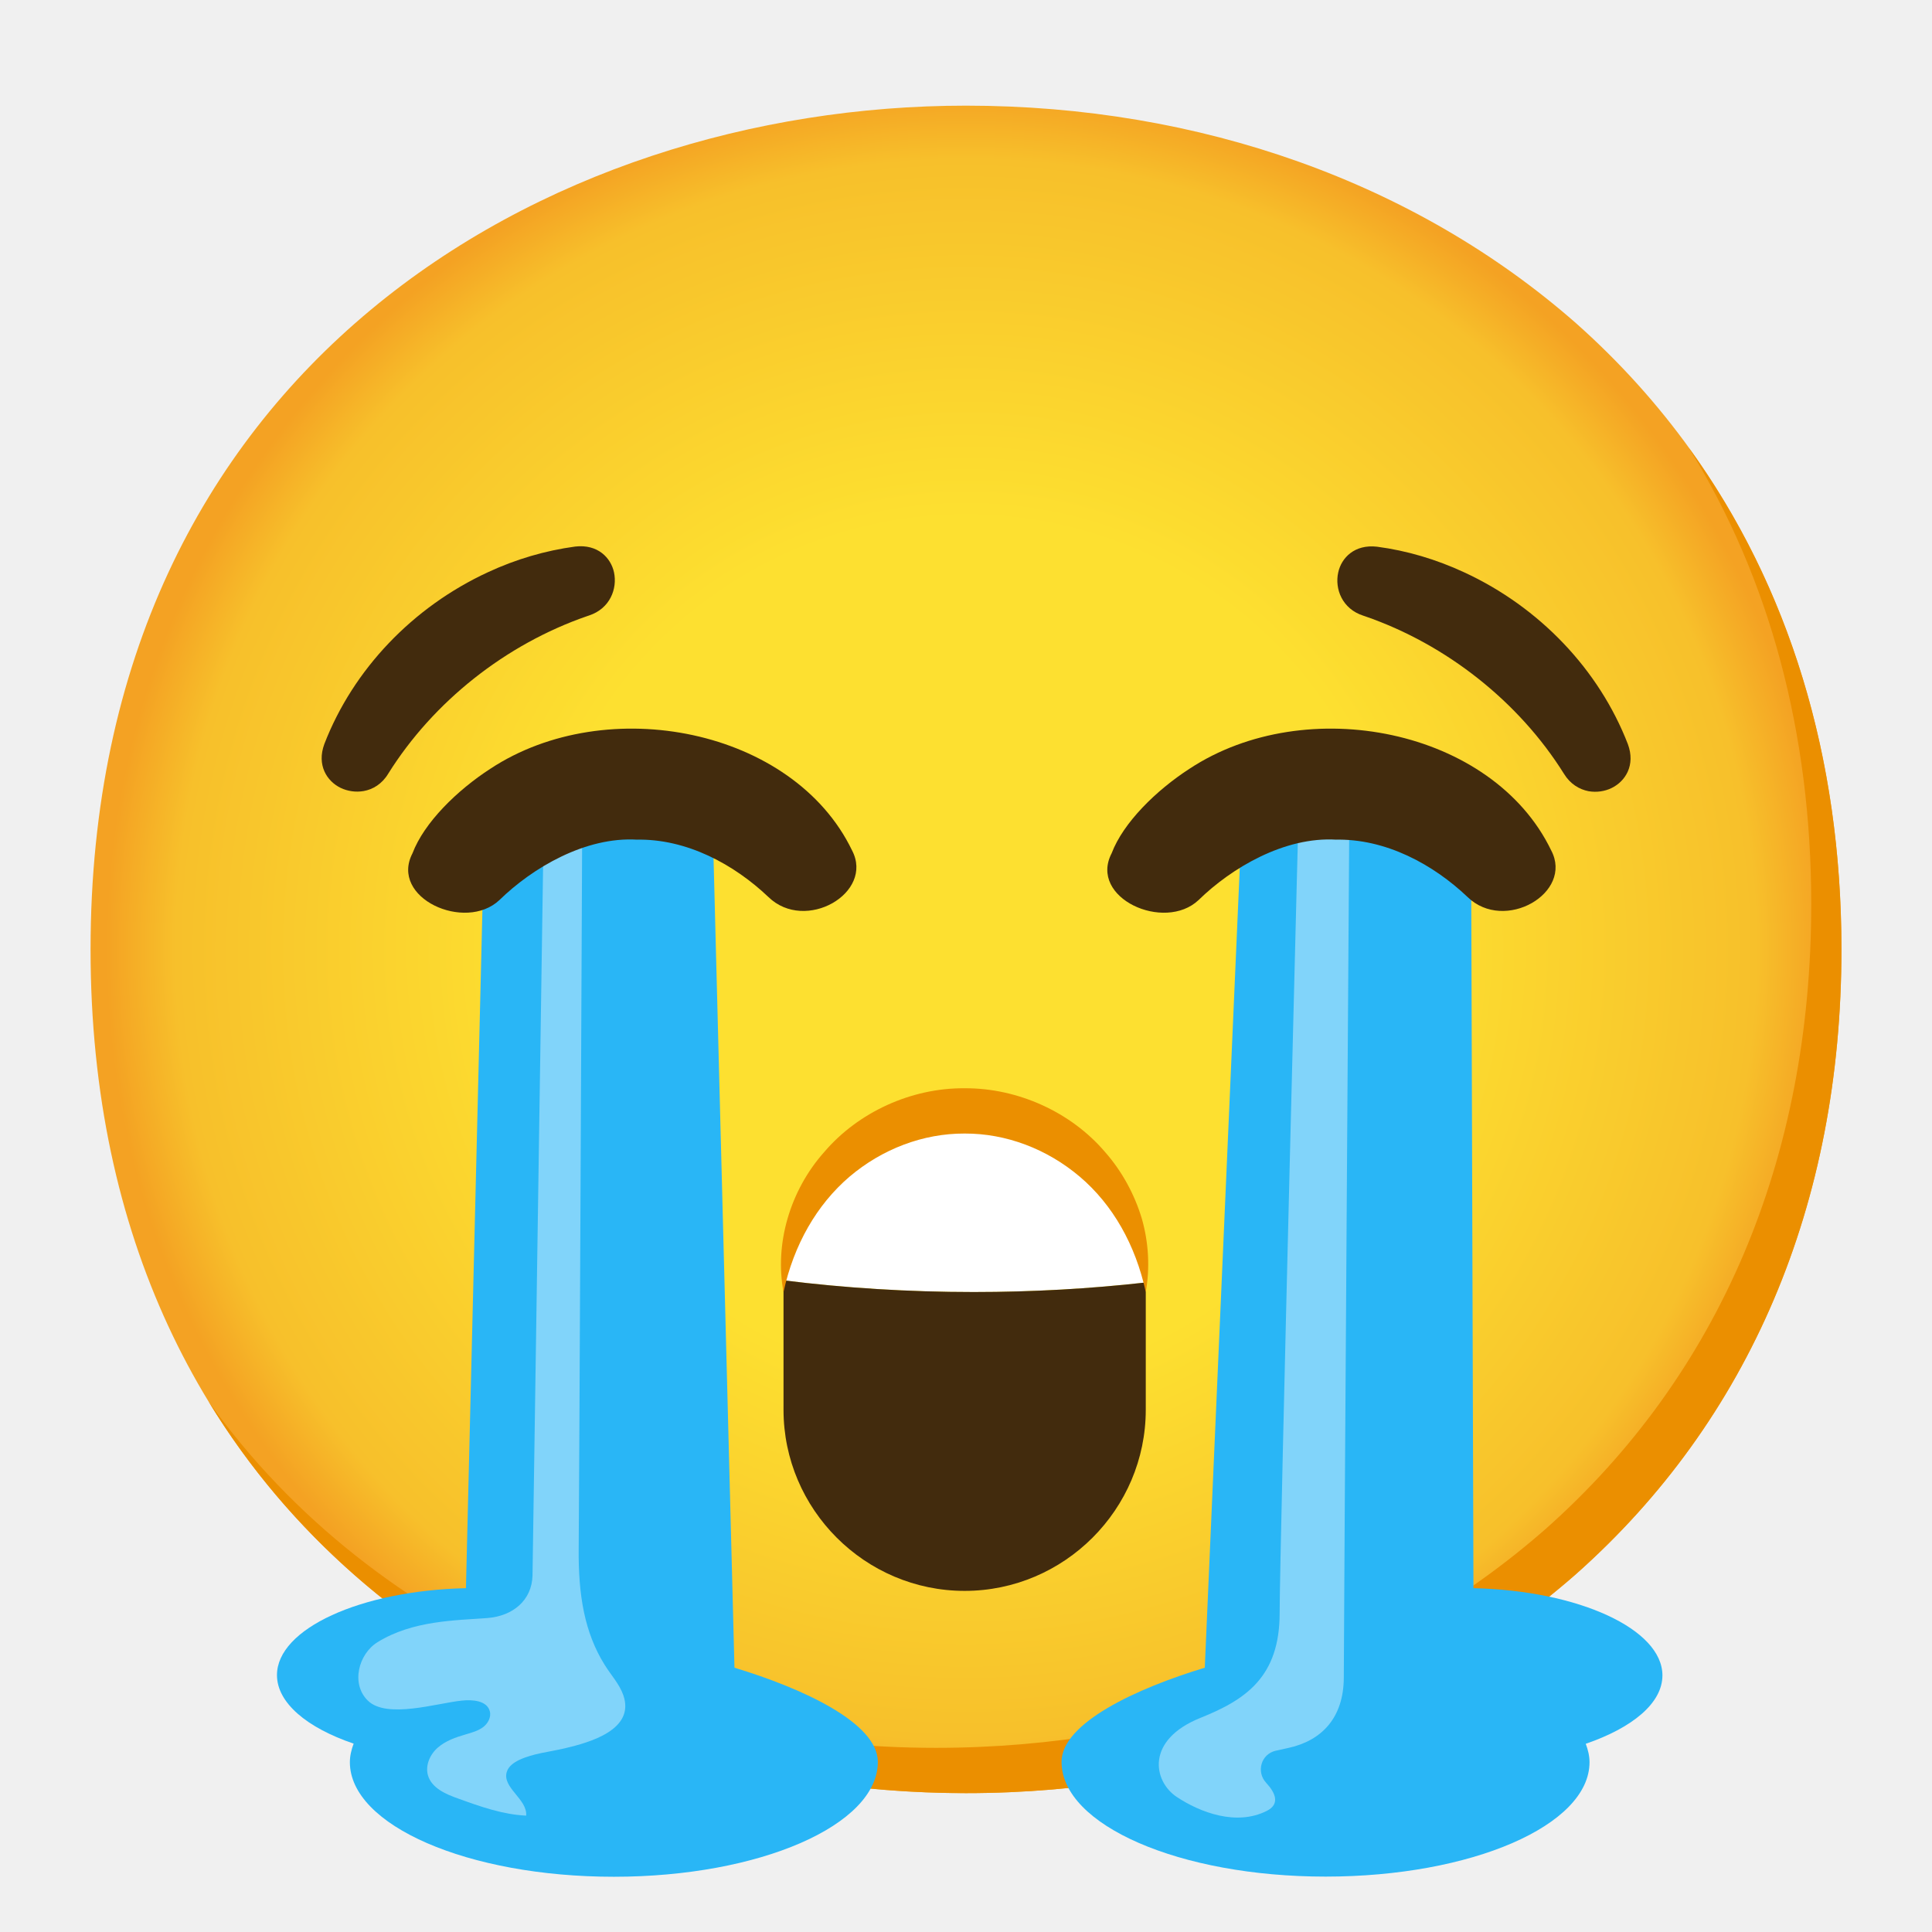
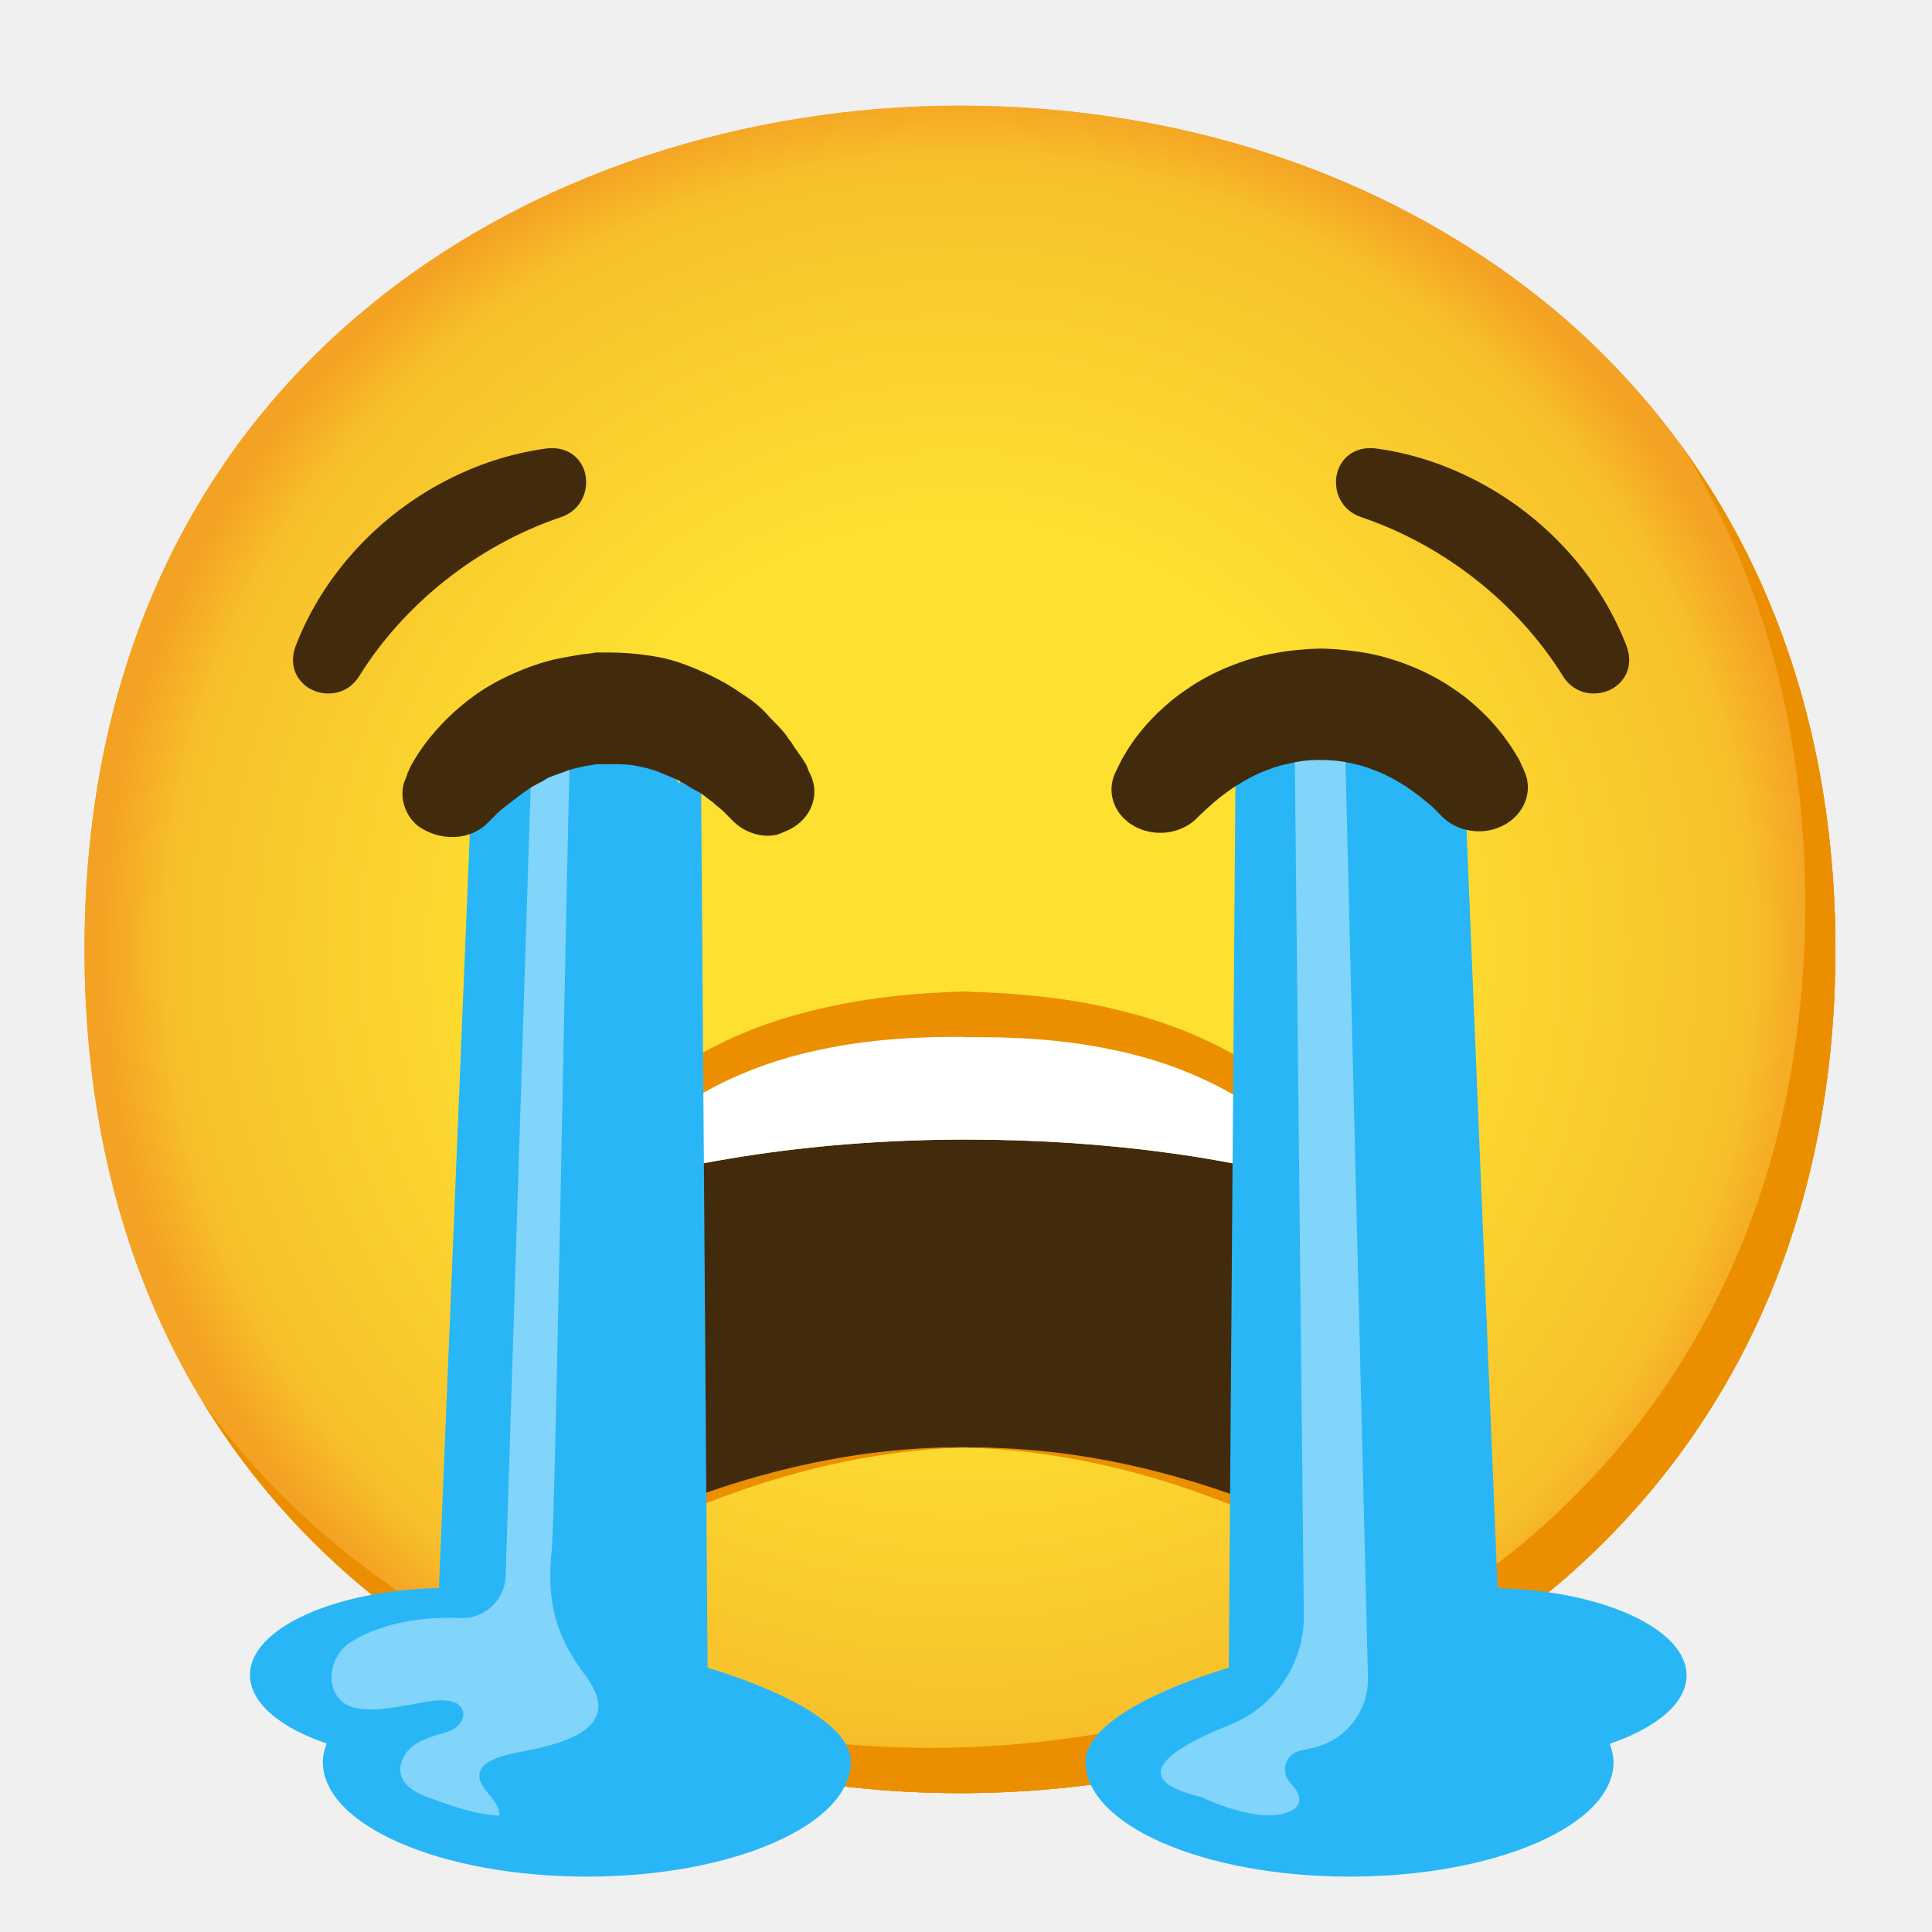
<svg xmlns="http://www.w3.org/2000/svg" version="1.1" id="Layer_1" x="0px" y="0px" viewBox="0 0 128 128" style="enable-background:new 0 0 128 128;" xml:space="preserve">
-   <radialGradient id="face_00000003076793980022243030000014261271687353967245_" cx="64" cy="3168.9" r="56.96" gradientTransform="matrix(1 0 0 1 0 -3106)" gradientUnits="userSpaceOnUse">
+   <radialGradient id="face_1_" cx="63.6" cy="-2088.9" r="56.96" gradientTransform="matrix(1 0 0 -1 0 -2026)" gradientUnits="userSpaceOnUse">
    <stop offset="0.5" style="stop-color:#FDE030" />
    <stop offset="0.919" style="stop-color:#F7C02B" />
    <stop offset="1" style="stop-color:#F4A223" />
  </radialGradient>
-   <path id="face" style="fill:url(#face_00000003076793980022243030000014261271687353967245_);" d="M64,118.8  c-27.9,0-58-17.5-58-55.9S36.1,7,64,7c15.5,0,29.8,5.1,40.4,14.4C115.9,31.6,122,46,122,62.9s-6.1,31.2-17.6,41.4  C93.8,113.6,79.4,118.8,64,118.8z" />
-   <path style="fill:#EB8F00;" d="M111.89,29.67c5.33,8.6,8.11,18.84,8.11,30.23c0,16.9-6.1,31.2-17.6,41.4  c-10.6,9.3-25,14.5-40.4,14.5c-18.06,0-37.04-7.35-48.18-22.94C24.58,110.52,44.81,118.8,64,118.8c15.4,0,29.8-5.2,40.4-14.5  C115.9,94.1,122,79.8,122,62.9C122,50.16,118.53,38.84,111.89,29.67z" />
-   <g>
-     <path id="left-eyebrow" style="fill:#422B0D;" d="M24.09,52.41c-0.52,0.09-1.06,0.01-1.52-0.21c-0.91-0.44-1.6-1.51-1.08-2.91   c1.91-4.94,5.86-9.08,10.84-11.38c1.85-0.86,3.79-1.43,5.78-1.7c1.49-0.17,2.36,0.74,2.57,1.71c0.23,1.08-0.26,2.4-1.66,2.86   l-0.12,0.04c-5.39,1.86-10.2,5.67-13.18,10.44C25.31,51.94,24.71,52.3,24.09,52.41z" />
-     <path id="left-eyebrow-2" style="fill:#422B0D;" d="M103.62,51.27c-2.98-4.77-7.79-8.58-13.18-10.44l-0.12-0.04   c-1.4-0.45-1.9-1.78-1.66-2.86c0.21-0.98,1.09-1.88,2.57-1.71c1.98,0.26,3.93,0.84,5.78,1.7c4.98,2.3,8.93,6.44,10.84,11.38   c0.52,1.4-0.17,2.47-1.08,2.91c-0.45,0.22-0.99,0.3-1.52,0.21C104.63,52.3,104.03,51.94,103.62,51.27z" />
+   <path id="face_126_" style="fill:url(#face_1_);" d="M63.6,118.8c-27.9,0-58-17.5-58-55.9S35.7,7,63.6,7c15.5,0,29.8,5.1,40.4,14.4  c11.5,10.2,17.6,24.6,17.6,41.5s-6.1,31.2-17.6,41.4C93.4,113.6,79,118.8,63.6,118.8z" />
+   <path style="fill:#EB8F00;" d="M111.49,29.67c5.33,8.6,8.11,18.84,8.11,30.23c0,16.9-6.1,31.2-17.6,41.4  c-10.6,9.3-25,14.5-40.4,14.5c-18.06,0-37.04-7.35-48.18-22.94c10.76,17.66,30.99,25.94,50.18,25.94c15.4,0,29.8-5.2,40.4-14.5  c11.5-10.2,17.6-24.5,17.6-41.4C121.6,50.16,118.13,38.84,111.49,29.67z" />
+   <g id="prop_24_">
+     <g>
+       <g>
+         <path style="fill:#5F7AFF;" d="M38.53,48C38.58,48,38.55,48,38.53,48L38.53,48z" />
+       </g>
+     </g>
+     <g>
+       <g>
+         <path style="fill:#5F7AFF;" d="M95.86,48C95.9,48,95.88,48,95.86,48L95.86,48z" />
+       </g>
+     </g>
+   </g>
+   <radialGradient id="face_2_" cx="63.6" cy="-2088.9" r="56.96" gradientTransform="matrix(1 0 0 -1 0 -2026)" gradientUnits="userSpaceOnUse">
+     <stop offset="0.5" style="stop-color:#FDE030" />
+     <stop offset="0.919" style="stop-color:#F7C02B" />
+     <stop offset="1" style="stop-color:#F4A223" />
+   </radialGradient>
+   <path id="face_125_" style="fill:url(#face_2_);" d="M63.6,118.8c-27.9,0-58-17.5-58-55.9S35.7,7,63.6,7c15.5,0,29.8,5.1,40.4,14.4  c11.5,10.2,17.6,24.6,17.6,41.5s-6.1,31.2-17.6,41.4C93.4,113.6,79,118.8,63.6,118.8z" />
+   <g id="mouth_85_">
+     <path style="fill:#422B0D;" d="M89.74,79.1c-7.32-2.35-16.21-3.6-25.74-3.6c-9.68,0-18.63,1.37-26.07,3.75   c-2.82,4.67-4.53,10.08-4.53,15.85c0,4.9,4.9,7.8,9.2,5.8c5.4-2.5,13.3-5,21.4-5s16.1,2.5,21.4,5c4.3,2,9.2-0.9,9.2-5.8   C94.6,89.27,92.73,83.8,89.74,79.1z" />
+     <path style="fill:#FFFFFF;" d="M89.74,79.1C83.7,69.6,73.09,67.2,64,67.2c-9.88,0-20.3,2.47-26.07,12.05   C45.37,76.87,54.32,75.5,64,75.5C73.52,75.5,82.42,76.75,89.74,79.1z" />
  </g>
  <g>
-     <path style="fill:#29B6F6;" d="M110.14,111c0-3.07-5.55-5.62-12.52-5.78l-0.15-47.55c-0.21-0.16-7.98-4.63-8.07-4.62   c-0.07-0.01-6.84,1.02-7.12,1.19l-2.46,56.25c-4.53,1.37-9.49,3.67-9.49,6.24c0,4.19,7.83,7.6,17.49,7.6   c9.66,0,17.49-3.39,17.49-7.58c0-0.42-0.1-0.82-0.25-1.22C108.15,114.47,110.14,112.84,110.14,111z" />
-     <path style="fill:#81D4FA;" d="M84.78,106.87c0,4.21-2.22,5.73-5.24,6.94c-3.67,1.47-3.13,4.21-1.58,5.24s3.95,1.94,5.96,0.93   c0.9-0.45,0.59-1.19-0.03-1.86c-0.68-0.73-0.34-1.91,0.63-2.13l0.86-0.19c2.18-0.48,3.65-1.99,3.65-4.68s0.39-60.63,0.39-60.63   l-3.29-0.27C86.12,50.22,84.78,102.65,84.78,106.87z" />
-     <path style="fill:#422B0D;" d="M97.23,59.43c-2.25-2.14-5.41-3.89-8.8-3.8h0.11c-3.44-0.21-6.95,1.87-9.13,4   c-2.27,2.14-7.3-0.14-5.76-3.1c0.77-2.03,2.95-4.17,5.16-5.6c7.73-5.09,20.08-2.64,23.96,5.41   C104.26,59.16,99.68,61.81,97.23,59.43C97.23,59.43,97.23,59.43,97.23,59.43z" />
+     <path style="fill:#EB8F00;" d="M63.94,65.7c3.5,0.09,7.03,0.41,10.46,1.3c3.44,0.84,6.78,2.28,9.71,4.34   c2.9,2.11,5.34,4.85,7.01,7.97c1.7,3.07,2.94,6.4,3.56,9.85c0.32,1.72,0.49,3.47,0.49,5.22c0.03,0.84-0.05,1.83-0.3,2.72   c-0.26,0.9-0.72,1.73-1.31,2.45c-1.18,1.45-2.98,2.31-4.81,2.44c-0.91,0.05-1.83-0.07-2.69-0.35c-0.87-0.32-1.6-0.71-2.38-1.05   c-6.2-2.74-12.91-4.52-19.74-4.68c6.84-0.09,13.66,1.44,20.04,3.99c0.8,0.31,1.6,0.7,2.34,0.94c0.77,0.22,1.58,0.29,2.36,0.22   c1.57-0.17,3.07-0.97,4.01-2.21c0.47-0.62,0.83-1.32,1.01-2.07c0.18-0.77,0.22-1.5,0.17-2.36c-0.07-1.67-0.29-3.33-0.65-4.95   c-0.71-3.25-2-6.37-3.71-9.21c-1.68-2.85-3.98-5.23-6.67-7.05c-2.73-1.77-5.81-2.98-9.03-3.64c-3.21-0.7-6.54-0.89-9.87-0.85V65.7z   " />
  </g>
  <g>
-     <path style="fill:#29B6F6;" d="M48.66,110.49l-1.45-56.13c-0.49-0.22-4.8-0.48-5.6-0.84c-0.8-0.33-3.5-0.42-3.69-0.39   c-0.4,0.1-5.86,4.29-5.89,4.32l-1.16,47.77c-6.98,0.16-12.52,2.69-12.52,5.76c0,1.84,1.99,3.49,5.08,4.54   c-0.15,0.4-0.25,0.81-0.25,1.23c0,4.19,7.83,7.59,17.49,7.59s17.49-3.42,17.49-7.61C58.16,114.15,53.19,111.86,48.66,110.49z" />
-     <path style="fill:#81D4FA;" d="M36.03,54.14l-0.75,50.26c-0.05,1.61-1.28,2.67-3,2.8c-2.08,0.16-4.93,0.15-7.27,1.6   c-1.26,0.78-1.78,2.77-0.63,3.88c1.26,1.21,4.56,0.16,6.21-0.01c0.72-0.08,1.67,0,1.86,0.7c0.11,0.4-0.13,0.83-0.46,1.07   s-0.74,0.35-1.14,0.47c-0.66,0.19-1.32,0.42-1.84,0.87s-0.84,1.17-0.66,1.83c0.24,0.85,1.18,1.26,2.01,1.55   c1.46,0.53,2.95,1.06,4.5,1.13c0.09-1.1-1.62-1.86-1.28-2.91c0.12-0.37,0.47-0.61,0.82-0.78c0.94-0.44,2.01-0.53,3.02-0.77   c1.66-0.39,4.66-1.23,3.88-3.51c-0.26-0.75-0.82-1.34-1.24-2.02c-1.33-2.13-1.75-4.61-1.72-7.7c0.03-2.35,0.24-49.6,0.24-49.6   S36.13,54.02,36.03,54.14L36.03,54.14z" />
+     <path style="fill:#EB8F00;" d="M64.19,68.7c-3.32-0.04-6.66,0.15-9.87,0.85c-3.22,0.66-6.3,1.87-9.03,3.64   c-2.69,1.82-4.99,4.2-6.67,7.05c-1.72,2.84-3,5.95-3.71,9.21c-0.36,1.63-0.59,3.28-0.65,4.95c-0.06,0.86-0.01,1.59,0.17,2.36   c0.19,0.75,0.55,1.45,1.01,2.07c0.94,1.24,2.44,2.04,4.01,2.21c0.79,0.07,1.59,0,2.36-0.22c0.74-0.24,1.54-0.62,2.34-0.94   c6.37-2.55,13.2-4.08,20.04-3.99c-6.84,0.16-13.55,1.94-19.74,4.68c-0.78,0.34-1.51,0.73-2.38,1.05c-0.86,0.28-1.78,0.4-2.69,0.35   c-1.82-0.12-3.62-0.99-4.81-2.44c-0.59-0.72-1.05-1.55-1.31-2.45c-0.25-0.88-0.33-1.87-0.3-2.72c0.01-1.75,0.18-3.49,0.49-5.22   c0.63-3.45,1.86-6.78,3.56-9.85c1.68-3.11,4.12-5.86,7.01-7.97c2.93-2.06,6.27-3.51,9.71-4.34c3.44-0.88,6.97-1.21,10.46-1.3V68.7z   " />
  </g>
-   <path style="fill:#422B0D;" d="M50.91,59.43c-2.25-2.14-5.41-3.89-8.8-3.8h0.11c-3.44-0.21-6.95,1.87-9.13,4  c-2.27,2.14-7.3-0.14-5.76-3.1c0.77-2.03,2.95-4.17,5.16-5.6c7.73-5.09,20.08-2.64,23.96,5.41C57.93,59.16,53.36,61.81,50.91,59.43  L50.91,59.43z" />
+   <path style="fill:#EB8F00;" d="M111.49,29.67c5.33,8.6,8.11,18.84,8.11,30.23c0,16.9-6.1,31.2-17.6,41.4  c-10.6,9.3-25,14.5-40.4,14.5c-18.06,0-37.04-7.35-48.18-22.94c10.76,17.66,30.99,25.94,50.18,25.94c15.4,0,29.8-5.2,40.4-14.5  c11.5-10.2,17.6-24.5,17.6-41.4C121.6,50.16,118.13,38.84,111.49,29.67z" />
+   <g id="prop_23_">
+     <g>
+       <g>
+         <path style="fill:#5F7AFF;" d="M36.53,48C36.58,48,36.55,48,36.53,48L36.53,48z" />
+       </g>
+     </g>
+     <g>
+       <g>
+         <path style="fill:#5F7AFF;" d="M93.86,48C93.9,48,93.88,48,93.86,48L93.86,48z" />
+       </g>
+     </g>
+   </g>
+   <path id="left-eyebrow_6_" style="fill:#422B0D;" d="M22.19,45.91c-0.52,0.09-1.06,0.01-1.52-0.21c-0.91-0.44-1.6-1.51-1.08-2.91  c1.91-4.94,5.86-9.08,10.84-11.38c1.85-0.86,3.79-1.43,5.78-1.7c1.49-0.17,2.36,0.74,2.57,1.71c0.23,1.08-0.26,2.4-1.66,2.86  L37,34.32c-5.39,1.86-10.2,5.67-13.18,10.44C23.41,45.44,22.81,45.8,22.19,45.91z" />
+   <path id="left-eyebrow_5_" style="fill:#422B0D;" d="M103.53,44.76c-2.98-4.77-7.79-8.58-13.18-10.44l-0.12-0.04  c-1.4-0.45-1.9-1.78-1.66-2.86c0.21-0.98,1.09-1.88,2.57-1.71c1.98,0.26,3.93,0.84,5.78,1.7c4.98,2.3,8.93,6.44,10.84,11.38  c0.52,1.4-0.17,2.47-1.08,2.91c-0.45,0.22-0.99,0.3-1.52,0.21C104.54,45.8,103.94,45.44,103.53,44.76z" />
  <g>
-     <g id="mouth">
-       <path style="fill:#FFFFFF;" d="M64.51,85.6c3.92,0,7.73-0.22,11.37-0.63C75.55,78.66,70.3,73.6,63.91,73.6    c-6.34,0-11.56,4.99-11.96,11.23C55.96,85.33,60.17,85.6,64.51,85.6z" />
-       <path style="fill:#422B0D;" d="M51.95,84.83c-0.02,0.26-0.04,0.51-0.04,0.77v7.8c0,6.6,5.4,12,12,12s12-5.4,12-12v-7.8    c0-0.21-0.02-0.42-0.03-0.63c-3.64,0.41-7.45,0.63-11.37,0.63C60.17,85.6,55.96,85.33,51.95,84.83z" />
-     </g>
-     <path style="fill:#EB8F00;" d="M75.91,85.6c-0.68-3.13-2.19-5.79-4.37-7.64c-2.17-1.84-4.88-2.87-7.63-2.86   c-2.75-0.01-5.46,1.02-7.63,2.86c-2.17,1.86-3.69,4.51-4.37,7.64c-0.6-3.15,0.41-6.72,2.71-9.29c2.24-2.62,5.75-4.24,9.29-4.21   c3.54-0.02,7.05,1.59,9.29,4.21c1.14,1.29,1.97,2.83,2.45,4.43C76.11,82.35,76.19,84.03,75.91,85.6z" />
+     <path style="fill:#29B6F6;" d="M111.74,111c0-3.07-5.55-5.62-12.52-5.78l-2.15-52.55c-0.21-0.16-0.42-0.35-0.59-0.56   c0,0-0.06-0.08-0.18-0.22c-0.06-0.07-0.13-0.16-0.21-0.27c-0.09-0.11-0.18-0.23-0.26-0.29c-0.17-0.17-0.38-0.38-0.62-0.62   c-0.25-0.25-0.55-0.52-0.86-0.79c-0.64-0.54-1.4-1.04-2.2-1.39c-0.8-0.33-1.61-0.53-2.44-0.52l-0.13,0l-0.29,0.01   c-0.26,0-0.21,0.02-0.29,0.03c-0.07-0.01-0.35,0.06-0.54,0.09c-0.4,0.1-0.82,0.22-1.22,0.39c-0.8,0.35-5.09,0.54-5.37,0.71   l-0.46,61.25c-4.53,1.37-9.49,3.67-9.49,6.24c0,4.19,7.83,7.6,17.49,7.6c9.66,0,17.49-3.39,17.49-7.58c0-0.42-0.1-0.82-0.25-1.22   C109.75,114.47,111.74,112.84,111.74,111z" />
  </g>
+   <path style="fill:#81D4FA;" d="M86.38,106.87c0.09,3.25-1.87,6.19-4.89,7.4c-3.67,1.47-7.17,3.54-1.93,4.78c0,0,3.95,1.94,5.96,0.93  c0.9-0.45,0.59-1.19-0.03-1.86c-0.68-0.73-0.34-1.91,0.63-2.13l0.86-0.19c2.18-0.48,3.71-2.45,3.65-4.68l-1.61-65.63l-3.29-0.27  L86.38,106.87z" />
+   <g>
+     <path style="fill:#29B6F6;" d="M46.88,110.49l-0.45-61.13c-0.49-0.22-1.33,2.67-1.45,2.52c-0.06-0.07-0.13-0.16-0.21-0.27   c-0.09-0.11-0.18-0.23-0.26-0.29c-0.17-0.17-0.38-0.38-0.62-0.62c-0.25-0.25-0.55-0.52-0.86-0.79c-0.64-0.54-1.4-1.04-2.2-1.39   c-0.8-0.33-1.61-0.53-2.44-0.52l-0.13,0l-0.29,0.01c-0.26,0-0.21,0.02-0.29,0.03c-0.07-0.01-0.35,0.06-0.54,0.09   c-0.4,0.1-0.82,0.22-1.22,0.39c-0.8,0.35-1.56,0.85-2.2,1.39c-0.63,0.54-1.16,1.07-1.52,1.47c-0.36,0.41-0.57,0.64-0.57,0.64   l-0.3,0.34c-0.03,0.03-0.06,0.05-0.09,0.08l-2.16,52.77c-6.98,0.16-12.52,2.69-12.52,5.76c0,1.84,1.99,3.49,5.08,4.54   c-0.15,0.4-0.25,0.81-0.25,1.23c0,4.19,7.83,7.59,17.49,7.59s17.49-3.42,17.49-7.61C56.37,114.15,51.4,111.86,46.88,110.49z" />
+   </g>
+   <path style="fill:#81D4FA;" d="M35.25,49.14L33.5,104.4c-0.05,1.61-1.4,2.87-3,2.8c-2.08-0.09-4.93,0.15-7.27,1.6  c-1.26,0.78-1.78,2.77-0.63,3.88c1.26,1.21,4.56,0.16,6.21-0.01c0.72-0.07,1.67,0,1.86,0.7c0.11,0.4-0.13,0.83-0.46,1.07  c-0.33,0.25-0.74,0.35-1.14,0.47c-0.66,0.19-1.32,0.42-1.84,0.87c-0.51,0.45-0.84,1.17-0.66,1.83c0.24,0.85,1.18,1.26,2.01,1.55  c1.46,0.53,2.95,1.06,4.5,1.13c0.09-1.1-1.62-1.86-1.28-2.91c0.12-0.37,0.47-0.61,0.82-0.78c0.94-0.44,2.01-0.53,3.02-0.77  c1.66-0.39,4.66-1.23,3.88-3.51c-0.26-0.75-0.79-1.36-1.24-2.02c-1.69-2.5-2.02-4.7-1.72-7.7c0.24-2.34,0.84-39.37,1.24-54.6  c0.1-3.65-1.09-0.29-2.28-0.2C35.42,47.93,35.35,49.02,35.25,49.14z" />
+   <path style="fill:#422B0D;" d="M48.6,54.43l-0.2-0.2c-0.1-0.1-0.4-0.4-0.5-0.5c-0.2-0.2-0.4-0.3-0.7-0.6c-0.3-0.2-0.6-0.5-1-0.7  s-0.8-0.5-1.2-0.7s-0.9-0.4-1.4-0.6s-1-0.3-1.5-0.4s-1-0.1-1.6-0.1h0.1l0,0l0,0l0,0h-0.1h-0.2H40c-0.3,0-0.3,0-0.4,0  c-0.2,0-0.5,0.1-0.7,0.1c-0.5,0.1-1,0.2-1.5,0.4c-0.5,0.2-1,0.3-1.4,0.6c-0.4,0.2-0.8,0.4-1.2,0.7c-0.7,0.5-1.3,1-1.7,1.3  c-0.4,0.4-0.6,0.6-0.6,0.6l-0.2,0.2c-1.2,1.2-3.2,1.2-4.6,0.2c-1-0.8-1.3-2.2-0.8-3.2l0.1-0.3c0.1-0.2,0.2-0.5,0.4-0.8  c0.4-0.7,1.1-1.7,2.2-2.8c0.5-0.5,1.2-1.1,1.9-1.6c0.7-0.5,1.6-1,2.5-1.4s2-0.8,3-1c0.5-0.1,1.1-0.2,1.7-0.3c0.3,0,0.7-0.1,0.8-0.1  h0.8c1.1,0,2.2,0.1,3.3,0.3c1.1,0.2,2.1,0.6,3,1s1.8,0.9,2.5,1.4c0.8,0.5,1.4,1,1.9,1.6c0.5,0.5,1,1,1.3,1.5  c0.2,0.2,0.3,0.5,0.5,0.7c0.1,0.2,0.3,0.4,0.4,0.6c0.3,0.4,0.3,0.6,0.4,0.8c0.1,0.2,0.1,0.2,0.1,0.2c0.7,1.5-0.1,3.2-1.8,3.8  C51,55.63,49.5,55.33,48.6,54.43L48.6,54.43z" />
+   <path style="fill:#422B0D;" d="M95.51,54.07c0,0-0.07-0.07-0.2-0.2c-0.11-0.11-0.36-0.39-0.51-0.5c-0.19-0.16-0.42-0.35-0.69-0.57  c-0.29-0.22-0.62-0.46-0.98-0.71c-0.37-0.23-0.77-0.47-1.2-0.68c-0.42-0.23-0.9-0.39-1.38-0.57c-0.48-0.17-0.99-0.26-1.5-0.37  c-0.51-0.08-1.04-0.12-1.57-0.12c0.3,0,0.08,0,0.14,0l-0.01,0l-0.02,0l-0.04,0l-0.08,0l-0.16,0l-0.31,0.01  c-0.26,0-0.3,0.02-0.4,0.03c-0.16,0-0.45,0.05-0.7,0.09c-0.51,0.11-1.02,0.2-1.5,0.37c-0.47,0.18-0.95,0.34-1.37,0.57  c-0.43,0.22-0.83,0.45-1.2,0.68c-0.72,0.48-1.31,0.96-1.7,1.32c-0.4,0.36-0.63,0.58-0.63,0.58l-0.25,0.25  c-1.21,1.17-3.25,1.24-4.57,0.17c-1.04-0.85-1.3-2.16-0.78-3.25c0,0,0.05-0.1,0.15-0.3c0.1-0.19,0.22-0.49,0.44-0.84  c0.41-0.71,1.09-1.71,2.17-2.76c0.54-0.52,1.17-1.07,1.92-1.57c0.73-0.52,1.58-0.99,2.52-1.4c0.94-0.4,1.96-0.75,3.04-0.97  c0.55-0.1,1.06-0.2,1.73-0.26c0.31-0.03,0.68-0.06,0.84-0.07l0.77-0.03c1.13,0.02,2.25,0.14,3.34,0.35c1.08,0.22,2.1,0.57,3.04,0.97  c0.93,0.41,1.79,0.88,2.52,1.4c0.75,0.5,1.37,1.04,1.91,1.57c0.54,0.52,0.97,1.04,1.33,1.51c0.17,0.24,0.33,0.46,0.48,0.67  c0.14,0.23,0.28,0.44,0.39,0.63c0.27,0.42,0.29,0.58,0.39,0.77c0.07,0.16,0.11,0.25,0.11,0.25c0.67,1.49-0.14,3.18-1.81,3.78  C97.87,55.34,96.4,54.98,95.51,54.07z" />
</svg>
